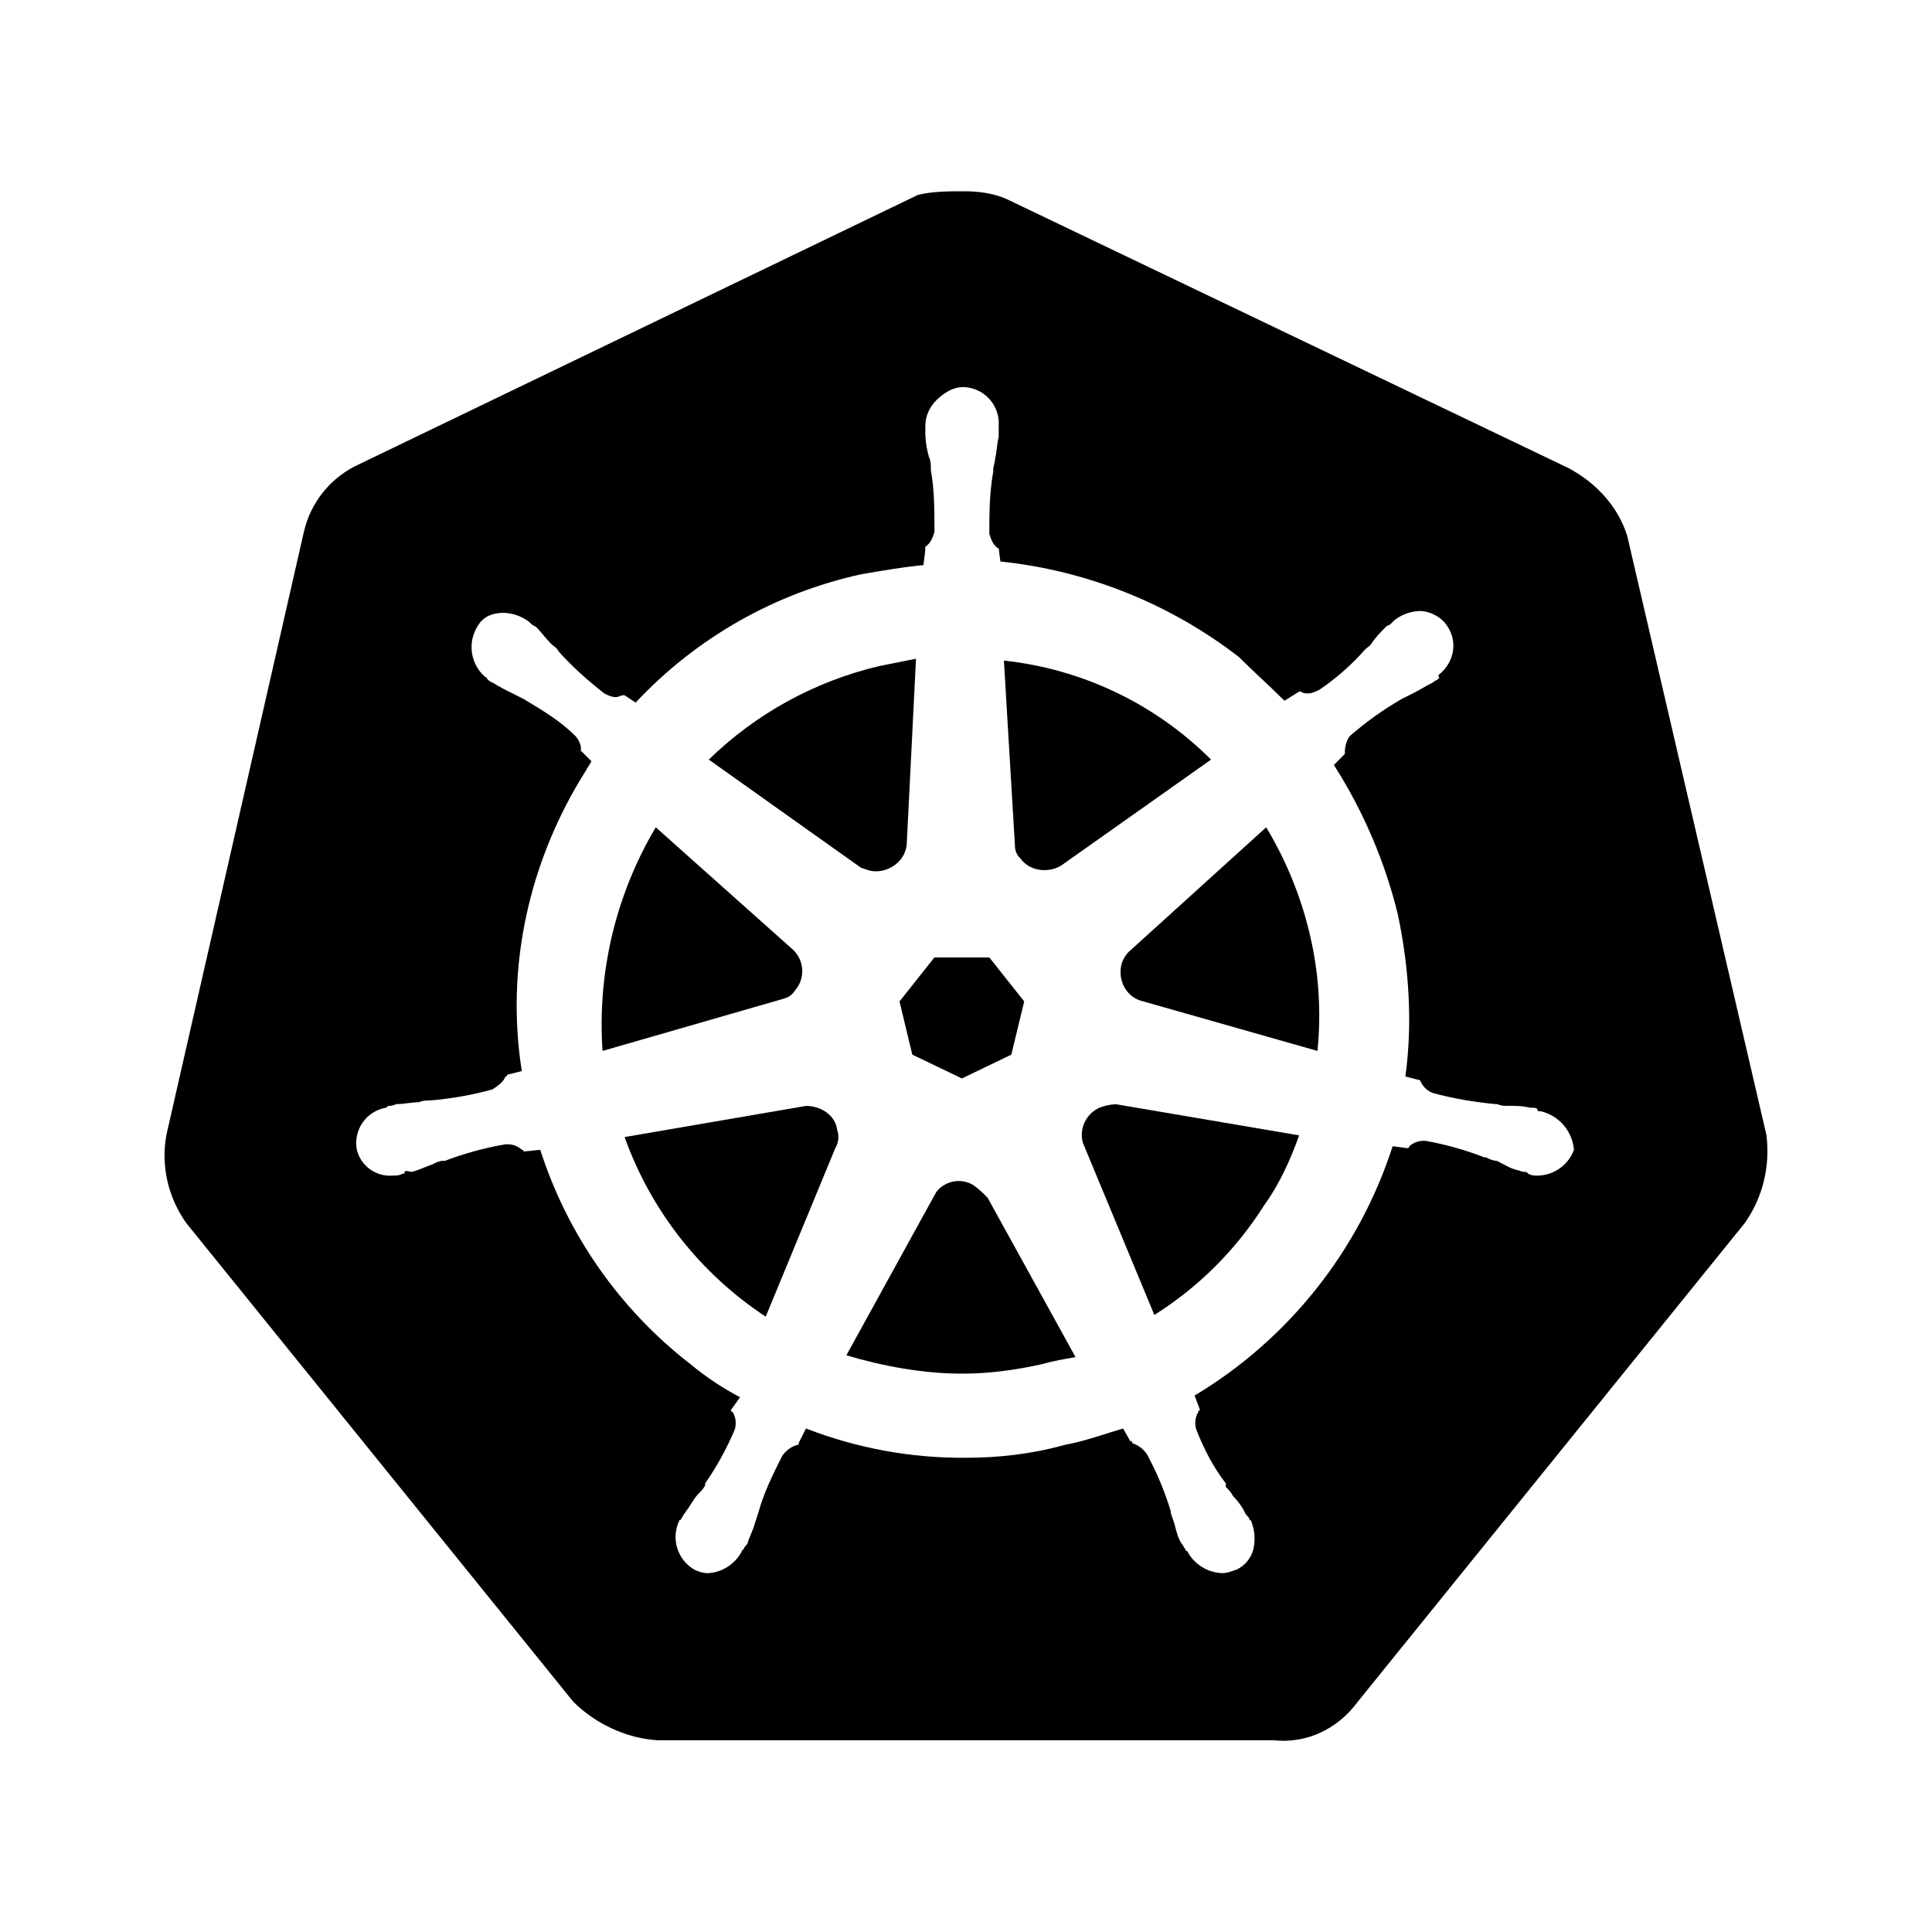
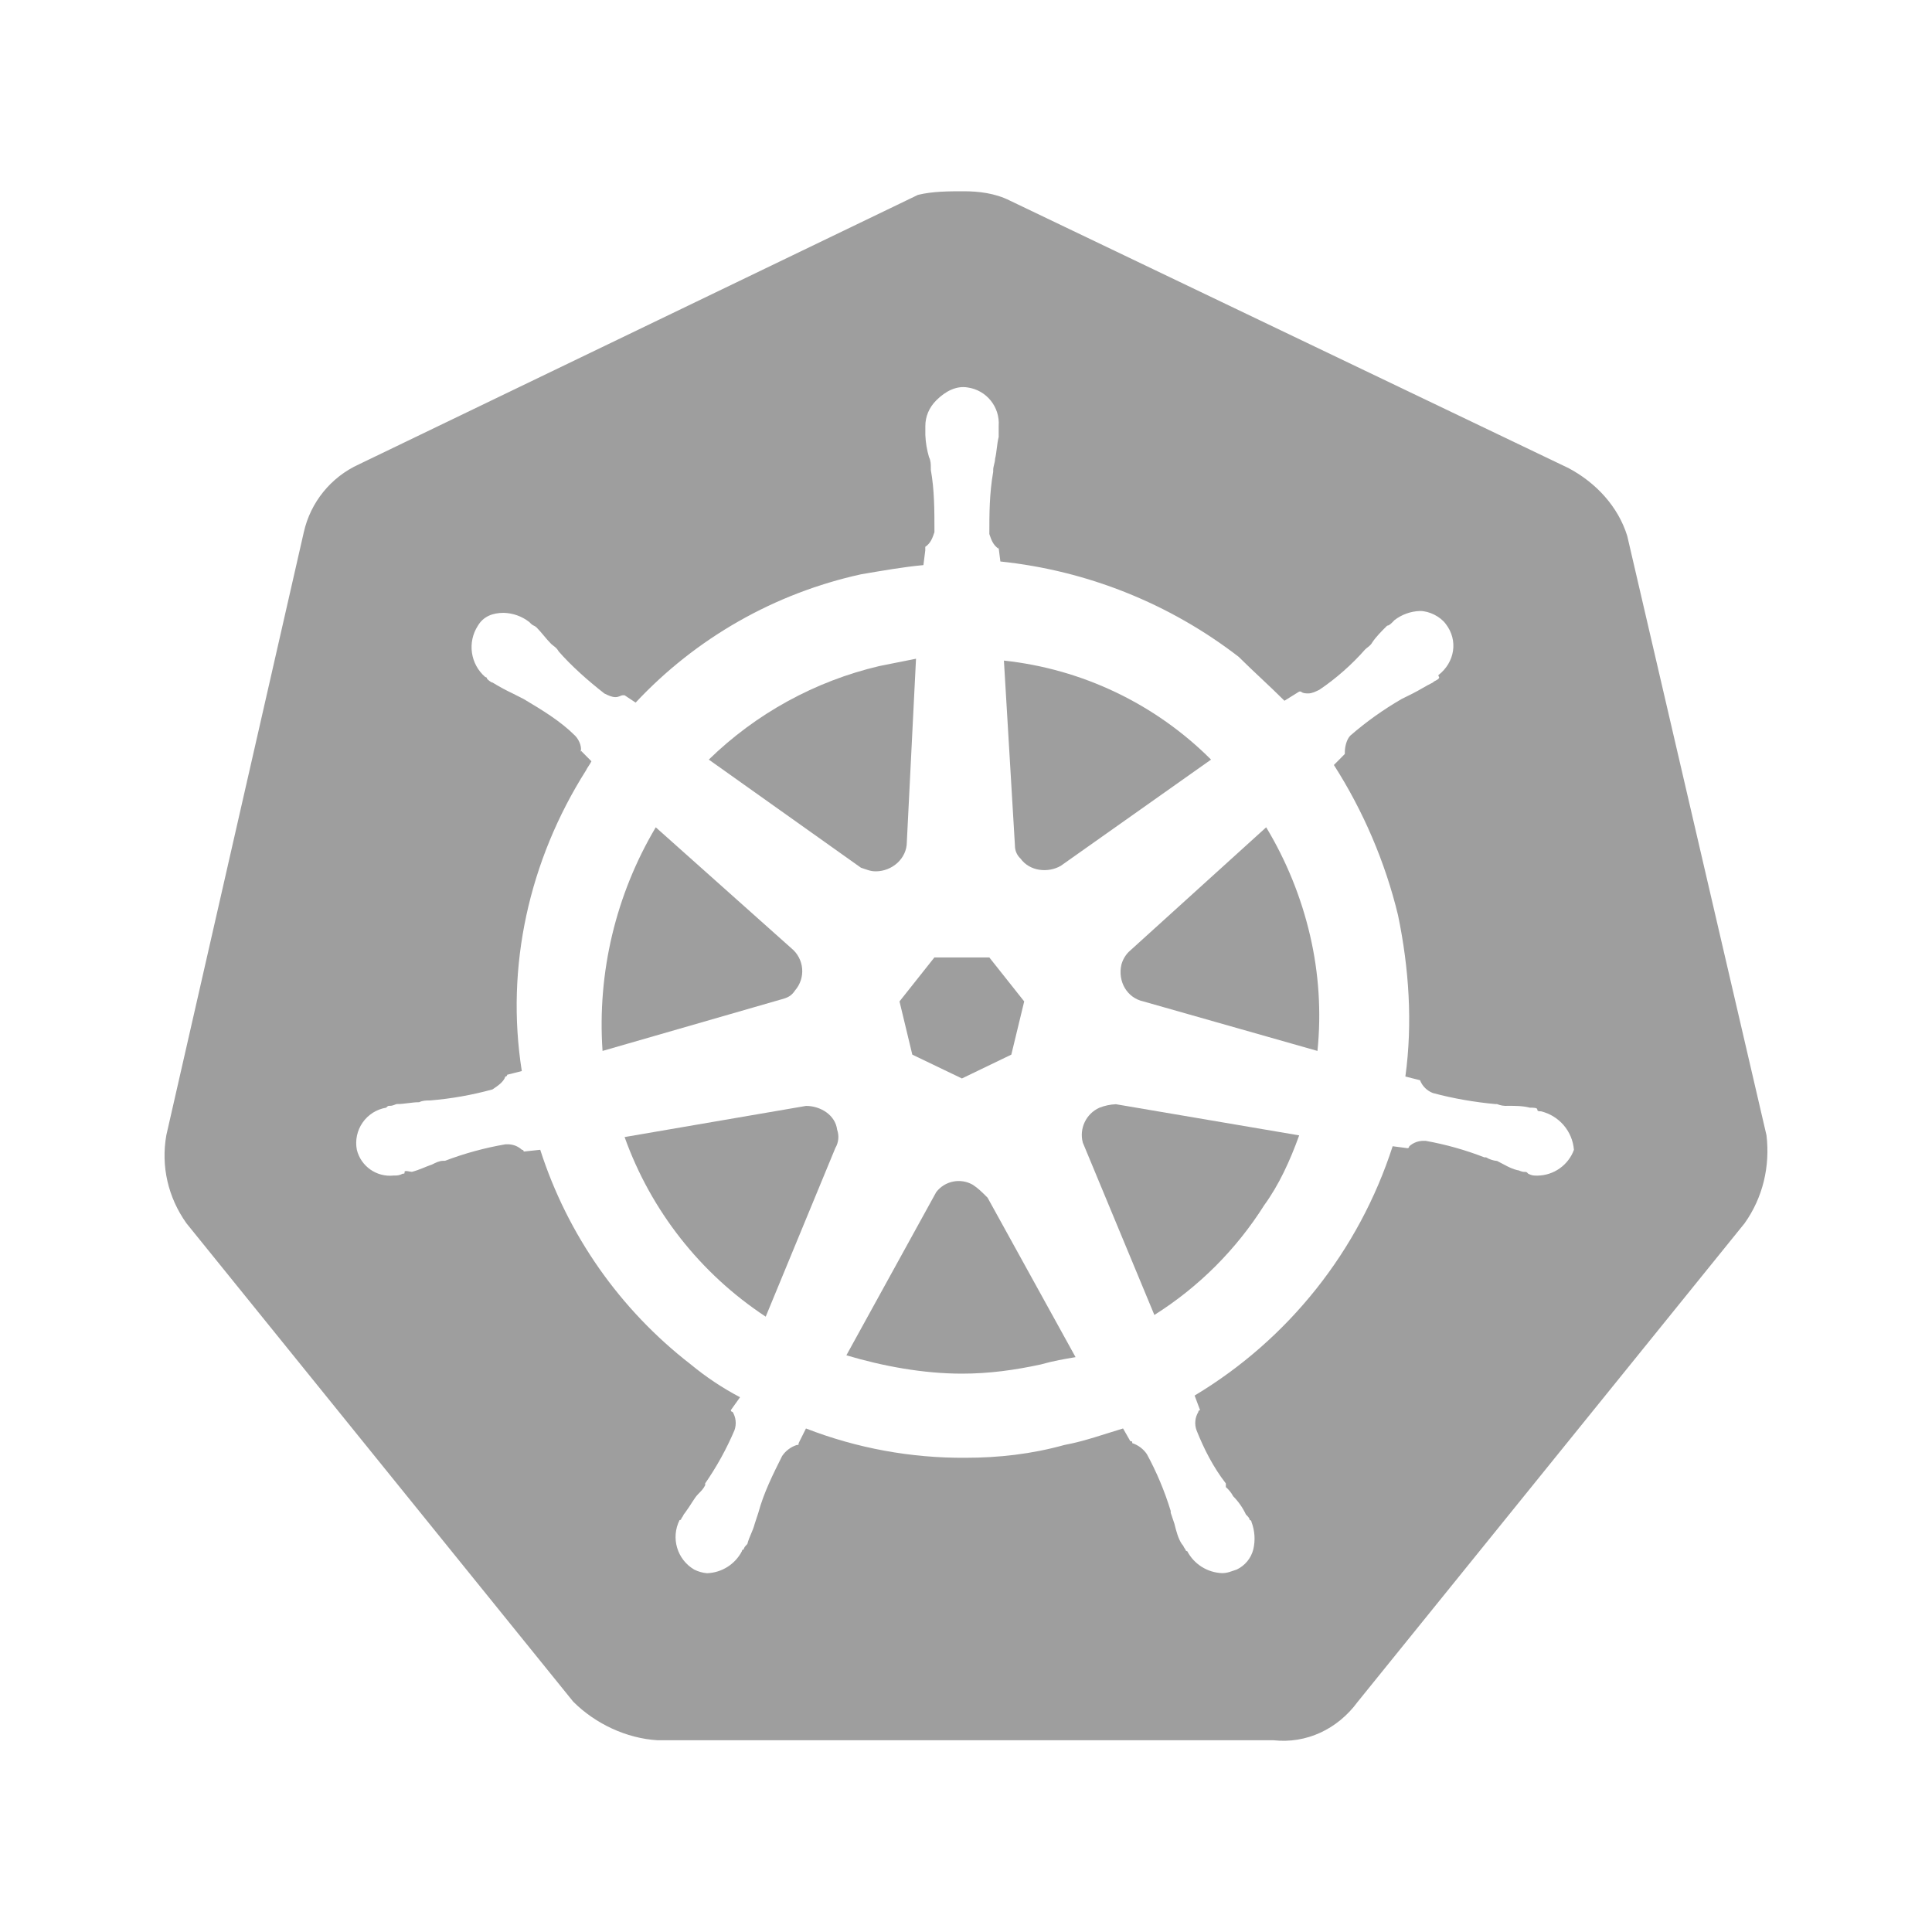
- <svg xmlns="http://www.w3.org/2000/svg" width="24" height="24" viewBox="0 0 24 24">
+ <svg xmlns="http://www.w3.org/2000/svg" fill="#9e9e9e" width="24" height="24" viewBox="0 0 24 24">
  <path d="m10.013 13.738-2.254.387a4.475 4.475 0 0 0 1.753 2.231l.865-2.095a.27.27 0 0 0 .022-.228c-.022-.18-.204-.295-.386-.295zm.865-2.914c.205 0 .387-.159.387-.364l.114-2.277-.456.091a4.516 4.516 0 0 0-2.118 1.162l1.89 1.343c.069.022.115.045.183.045zm-1.002 1.48a.366.366 0 0 0-.045-.524l-1.685-1.503a4.797 4.797 0 0 0-.661 2.778l2.209-.637c.091-.023.137-.046.182-.114zm1.457.797.616.296.614-.296.16-.661-.433-.546h-.683l-.433.546zm1.344-2.436c.114.159.341.182.5.091l1.867-1.32a4.286 4.286 0 0 0-2.573-1.23l.137 2.3a.215.215 0 0 0 .069.159z" />
  <path d="m21.944 14.103-1.73-7.446c-.113-.364-.387-.66-.729-.842L12.541 2.49c-.182-.091-.387-.114-.569-.114s-.387 0-.569.045L4.457 5.769a1.22 1.22 0 0 0-.683.842l-1.708 7.492c-.068.387.023.774.25 1.093l4.805 5.943c.273.273.66.456 1.047.479h7.651c.41.045.797-.137 1.048-.479l4.805-5.943c.227-.319.318-.706.272-1.093zm-2.845.501c-.046 0-.068 0-.114-.023-.022-.023-.022-.023-.045-.023-.046 0-.068-.022-.092-.022-.091-.023-.159-.068-.25-.114a.32.32 0 0 1-.137-.045h-.022a3.91 3.91 0 0 0-.729-.205h-.022a.26.26 0 0 0-.182.068s0 .023-.023.023l-.183-.024a5.628 5.628 0 0 1-2.46 3.097l.068.182s-.022 0-.022.022a.264.264 0 0 0-.022.228c.091.228.205.455.364.66v.045a.396.396 0 0 1 .091.114.81.81 0 0 1 .159.228c.023.022.046.045.046.068 0 0 .022 0 .022.022a.582.582 0 0 1 .023.342.38.38 0 0 1-.205.25c-.068.022-.114.045-.183.045a.511.511 0 0 1-.433-.273c-.022 0-.022-.022-.022-.022-.022-.023-.022-.045-.046-.068-.045-.068-.068-.159-.091-.25l-.046-.137v-.022a3.816 3.816 0 0 0-.296-.706.353.353 0 0 0-.182-.137c0-.023 0-.023-.023-.023l-.091-.159c-.228.068-.479.159-.729.205-.41.114-.82.159-1.229.159a5.368 5.368 0 0 1-1.981-.364l-.091.182c0 .023 0 .023-.023.023a.35.35 0 0 0-.182.137c-.114.228-.228.455-.296.706l-.045.137c-.023.091-.068.159-.091.25-.022.023-.045.045-.045.068-.023 0-.023.022-.023.022a.508.508 0 0 1-.433.273.434.434 0 0 1-.159-.045.469.469 0 0 1-.182-.615c.023 0 .023-.023.023-.023.022-.023.022-.045.045-.068.068-.091.114-.182.159-.228s.068-.068.091-.114v-.023a3.73 3.73 0 0 0 .364-.66.268.268 0 0 0-.023-.228s-.022 0-.022-.022l.114-.16a3.578 3.578 0 0 1-.615-.41 5.493 5.493 0 0 1-1.867-2.664l-.205.022s0-.022-.023-.022a.256.256 0 0 0-.182-.068h-.022a4.015 4.015 0 0 0-.751.205h-.024c-.045 0-.091.023-.137.046-.068.022-.159.068-.25.091-.022 0-.091-.022-.091 0 0 .023 0 .023-.023.023-.045.023-.068.023-.114.023a.424.424 0 0 1-.456-.319.445.445 0 0 1 .364-.524c.023-.023.023-.023.046-.023.045 0 .068-.022.091-.022.091 0 .182-.023.273-.023.045-.022.091-.022.137-.022a4.2 4.2 0 0 0 .774-.137c.068-.046.137-.091.16-.16 0 0 .022 0 .022-.022l.182-.046c-.205-1.298.091-2.618.797-3.734.022-.045.045-.068.068-.114l-.131-.132a.106.106 0 0 1-.004.019v-.023l.004.004c.01-.065-.031-.145-.072-.186-.182-.182-.41-.319-.638-.455l-.136-.069a2.587 2.587 0 0 1-.251-.136c-.022 0-.068-.045-.068-.045s0-.023-.022-.023a.49.49 0 0 1-.092-.639c.068-.114.182-.159.319-.159a.54.54 0 0 1 .319.114l.023.023c.022.022.045.022.068.045.068.069.114.137.182.205.023.022.068.045.091.091.159.182.364.364.569.524.045.022.091.045.137.045.045 0 .068-.023.091-.023h.023l.137.091a5.426 5.426 0 0 1 2.801-1.594c.273-.046.523-.091.774-.114l.023-.182v-.045c.068-.045.091-.114.114-.182 0-.273 0-.524-.045-.774v-.023c0-.045 0-.091-.023-.137a1.129 1.129 0 0 1-.045-.273v-.113c0-.114.045-.228.137-.319.114-.114.25-.182.387-.159a.45.45 0 0 1 .387.478v.137c-.023.091-.023.182-.045.273 0 .045-.023.091-.023.136v.023c-.048.273-.048.524-.048.774.023.068.045.136.114.182v-.023l.023.182a5.84 5.84 0 0 1 2.96 1.184c.183.182.387.364.569.546l.183-.114h.022c.022.023.068.023.091.023.046 0 .091-.023.137-.045.205-.137.41-.319.569-.501.022-.023.068-.046.091-.091.046-.068.114-.137.183-.205.022 0 .045-.022.068-.045l.022-.023a.546.546 0 0 1 .318-.114c.114 0 .251.068.319.16.159.205.113.478-.091.637 0 .023.022.023 0 .046-.023.022-.046.022-.068.045-.092.045-.16.091-.251.137l-.137.068a4.104 4.104 0 0 0-.638.455c-.045.046-.068.137-.068.205v.023l-.136.137c.364.569.638 1.207.797 1.867.137.66.182 1.343.091 2.003l.182.046a.278.278 0 0 0 .16.159c.25.068.523.114.773.137h.023a.297.297 0 0 0 .137.022c.091 0 .182 0 .272.023.046 0 .092 0 .092.023 0 .022.022.022.045.022a.537.537 0 0 1 .41.479.49.49 0 0 1-.453.32z" />
  <path d="M12.085 14.718a.352.352 0 0 0-.455.091l-1.116 2.027c.456.136.957.228 1.435.228.341 0 .66-.045.979-.114.159-.045.296-.068.433-.091l-1.093-1.981c-.069-.069-.115-.115-.183-.16zm3.644-4.441-1.708 1.548a.36.36 0 0 0-.091.16c-.046.205.068.41.273.455l2.163.615a4.375 4.375 0 0 0-.092-1.435 4.63 4.63 0 0 0-.545-1.343zm-2.073 3.484a.371.371 0 0 0-.205.433l.889 2.141a4.366 4.366 0 0 0 1.366-1.366c.182-.25.318-.547.433-.865l-2.277-.387a.634.634 0 0 0-.206.044z" />
</svg>
